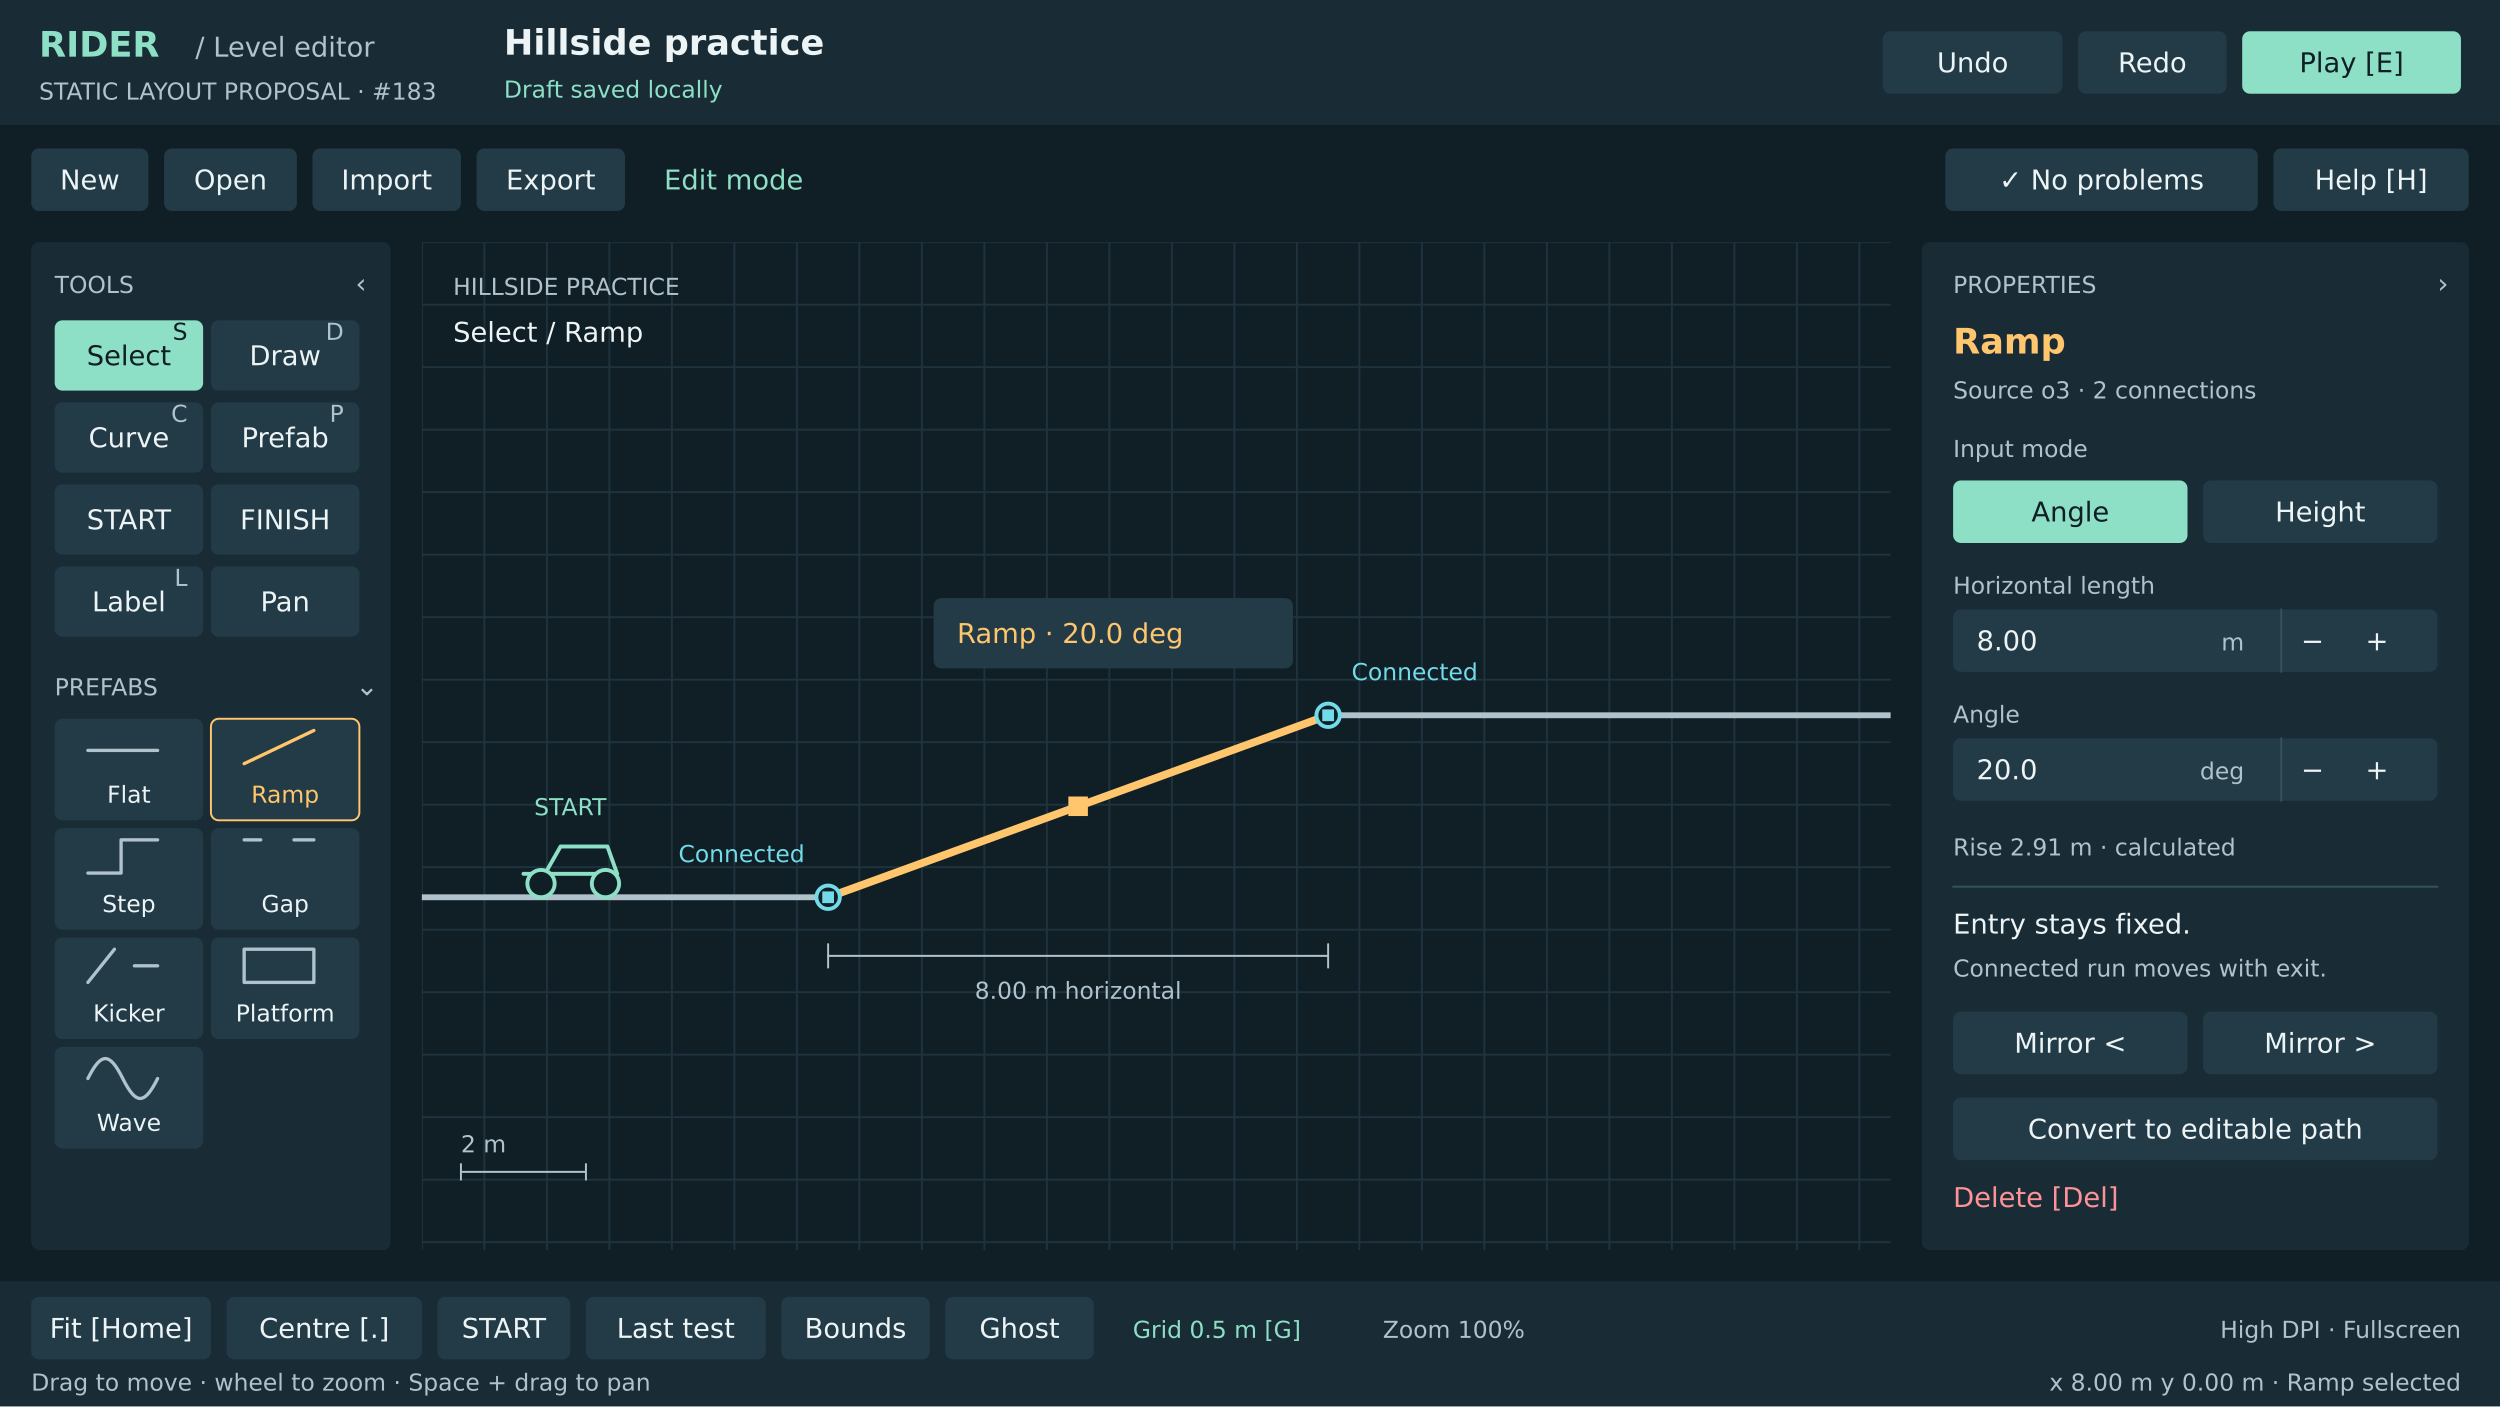
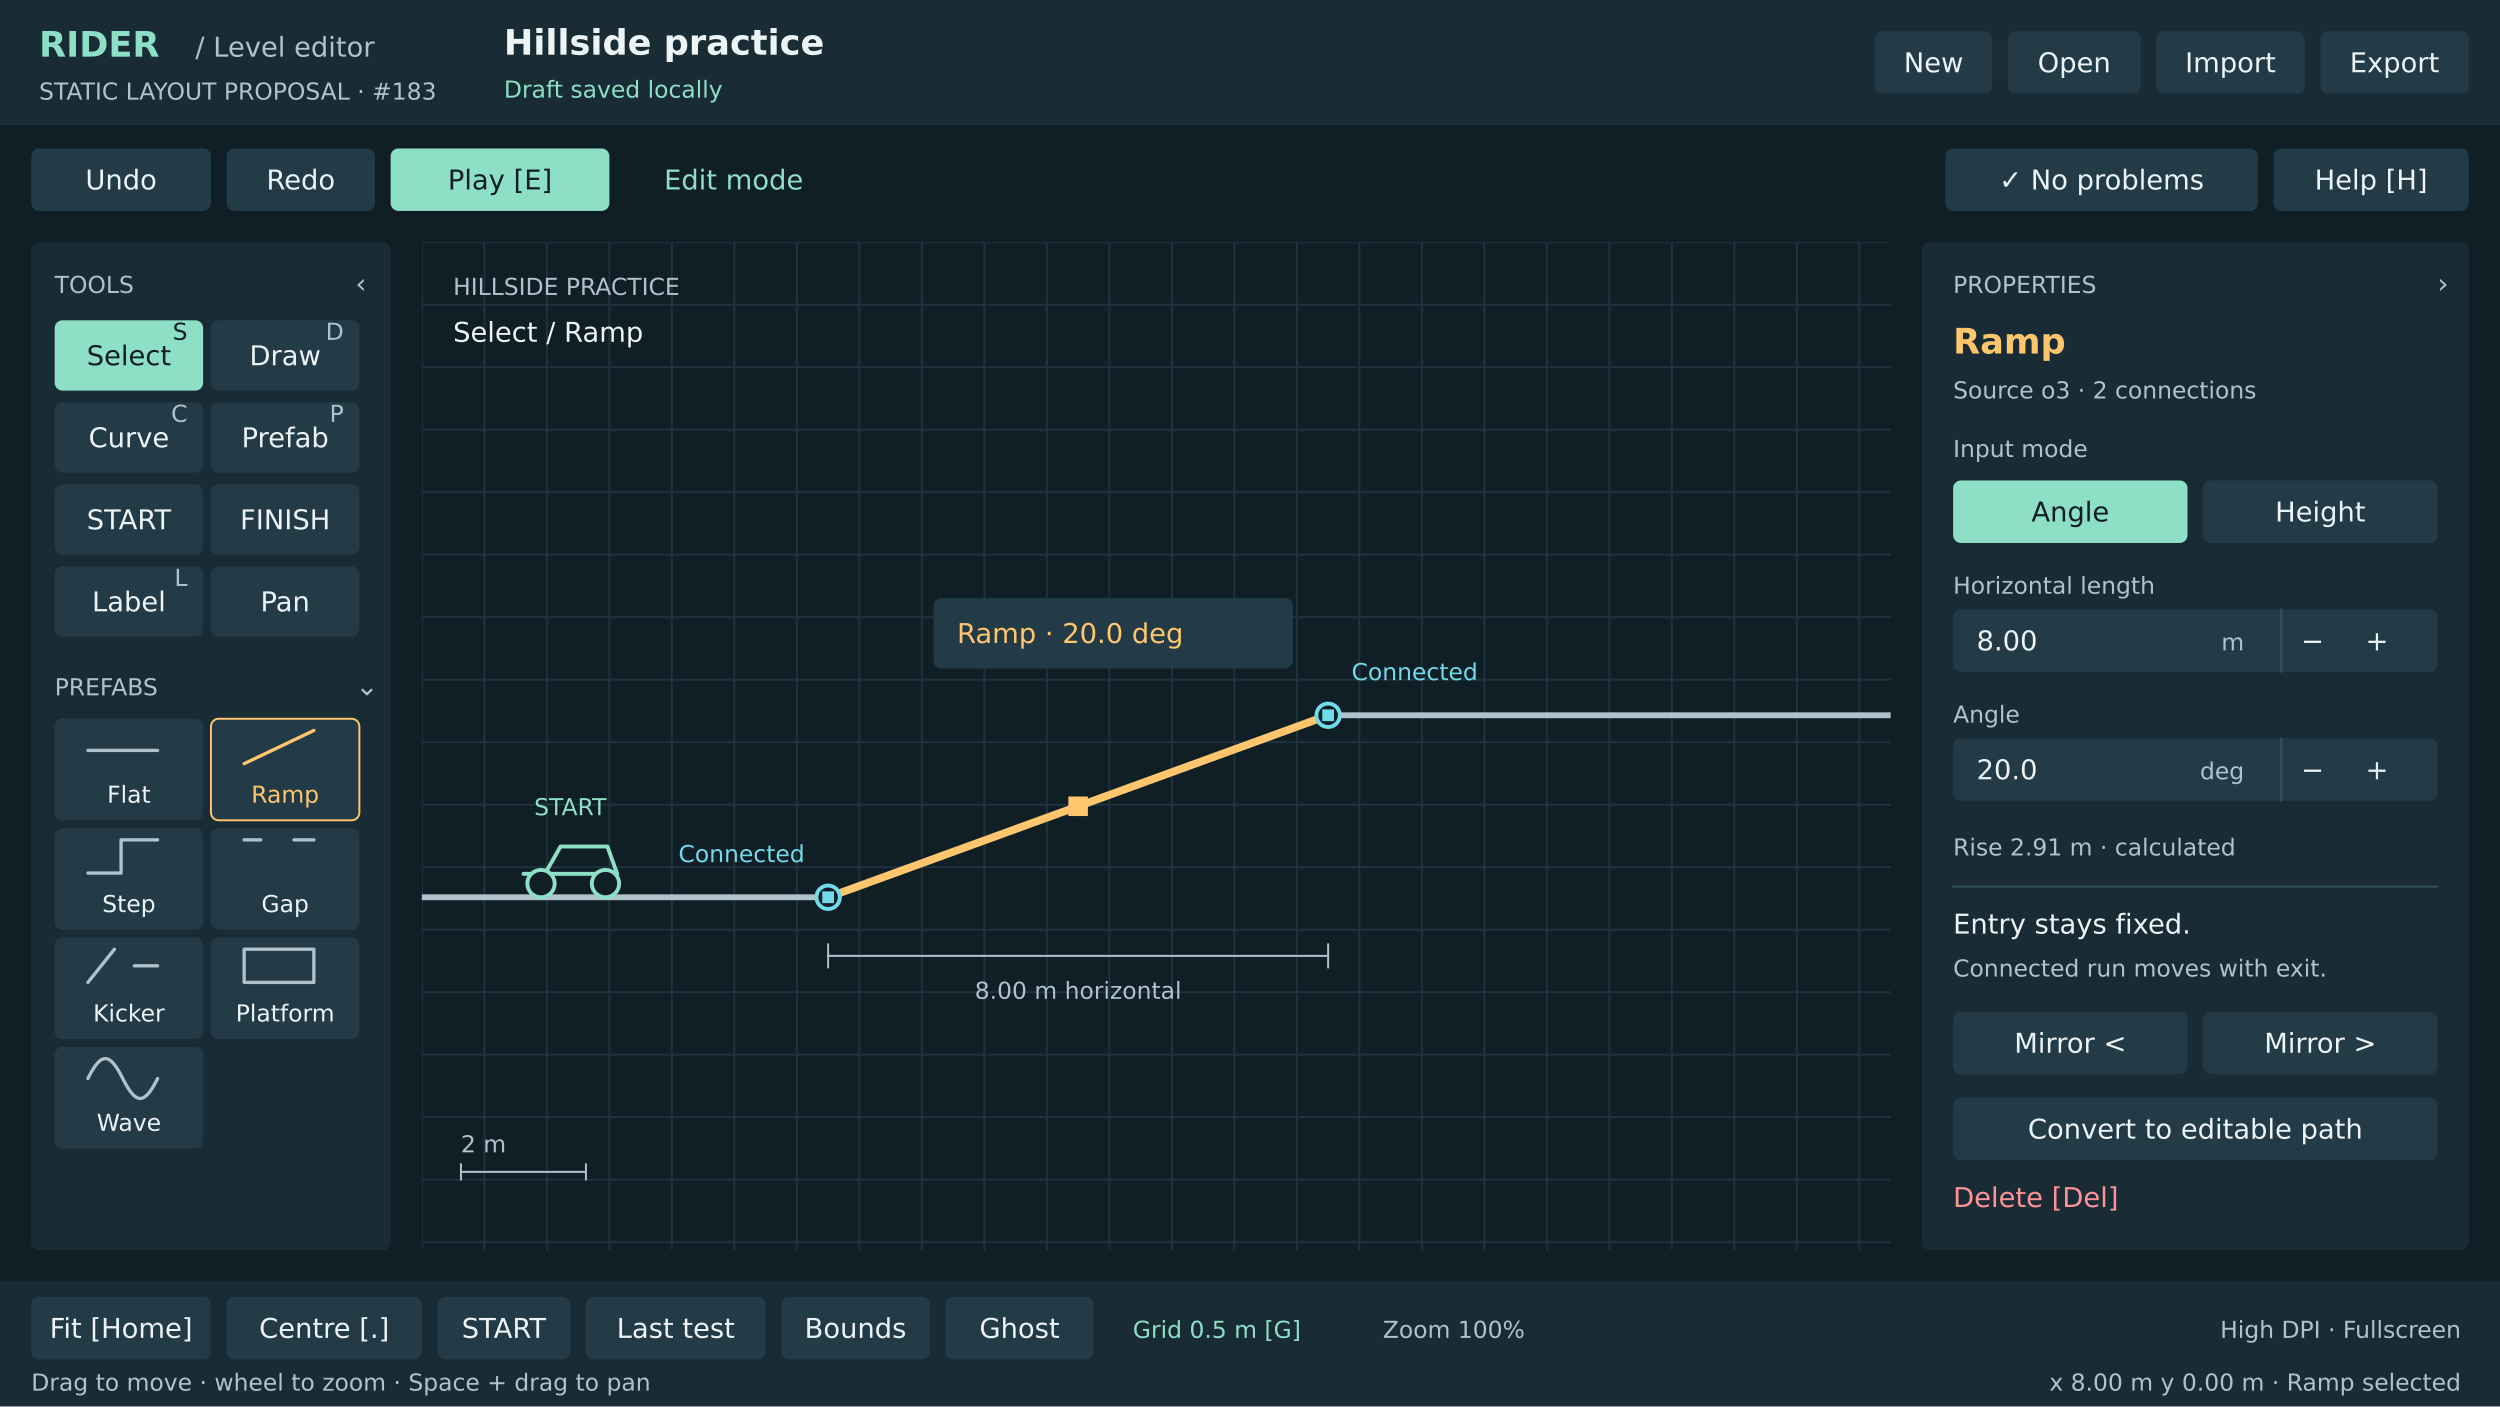
<svg xmlns="http://www.w3.org/2000/svg" width="1280" height="720" viewBox="0 0 1280 720">
  <style>text{font-family:"DejaVu Sans",sans-serif;font-size:14px;fill:#edf4f6} .small{font-size:12px} .title{font-size:18px;font-weight:bold}</style>
  <rect x="0" y="0" width="1280" height="720" rx="0" fill="#101e26" />
  <rect x="0" y="0" width="1280" height="64" rx="0" fill="#192c36" />
  <text x="20" y="29" fill="#8de0c5" style="fill:#8de0c5" class="title" text-anchor="start">RIDER</text>
  <text x="100" y="29" fill="#b0c3cc" style="fill:#b0c3cc" class="" text-anchor="start">/  Level editor</text>
  <text x="20" y="51" fill="#b0c3cc" style="fill:#b0c3cc" class="small" text-anchor="start">STATIC LAYOUT PROPOSAL  ·  #183</text>
  <text x="258" y="28" fill="#edf4f6" style="fill:#edf4f6" class="title" text-anchor="start">Hillside practice</text>
  <text x="258" y="50" fill="#8de0c5" style="fill:#8de0c5" class="small" text-anchor="start">Draft saved locally</text>
-   <rect x="964" y="16" width="92" height="32" rx="4" fill="#223b47" />
-   <text x="1010.0" y="37" fill="#edf4f6" style="fill:#edf4f6" class="" text-anchor="middle">Undo</text>
-   <rect x="1064" y="16" width="76" height="32" rx="4" fill="#223b47" />
-   <text x="1102.0" y="37" fill="#edf4f6" style="fill:#edf4f6" class="" text-anchor="middle">Redo</text>
-   <rect x="1148" y="16" width="112" height="32" rx="4" fill="#8de0c5" />
-   <text x="1204.0" y="37" fill="#101e26" style="fill:#101e26" class="" text-anchor="middle">Play [E]</text>
-   <rect x="16" y="76" width="60" height="32" rx="4" fill="#223b47" />
-   <text x="46.0" y="97" fill="#edf4f6" style="fill:#edf4f6" class="" text-anchor="middle">New</text>
-   <rect x="84" y="76" width="68" height="32" rx="4" fill="#223b47" />
-   <text x="118.0" y="97" fill="#edf4f6" style="fill:#edf4f6" class="" text-anchor="middle">Open</text>
-   <rect x="160" y="76" width="76" height="32" rx="4" fill="#223b47" />
-   <text x="198.0" y="97" fill="#edf4f6" style="fill:#edf4f6" class="" text-anchor="middle">Import</text>
-   <rect x="244" y="76" width="76" height="32" rx="4" fill="#223b47" />
-   <text x="282.0" y="97" fill="#edf4f6" style="fill:#edf4f6" class="" text-anchor="middle">Export</text>
+   <rect x="960" y="16" width="60" height="32" rx="4" fill="#223b47" />
+   <text x="990.0" y="37" fill="#edf4f6" style="fill:#edf4f6" class="" text-anchor="middle">New</text>
+   <rect x="1028" y="16" width="68" height="32" rx="4" fill="#223b47" />
+   <text x="1062.0" y="37" fill="#edf4f6" style="fill:#edf4f6" class="" text-anchor="middle">Open</text>
+   <rect x="1104" y="16" width="76" height="32" rx="4" fill="#223b47" />
+   <text x="1142.0" y="37" fill="#edf4f6" style="fill:#edf4f6" class="" text-anchor="middle">Import</text>
+   <rect x="1188" y="16" width="76" height="32" rx="4" fill="#223b47" />
+   <text x="1226.0" y="37" fill="#edf4f6" style="fill:#edf4f6" class="" text-anchor="middle">Export</text>
+   <rect x="16" y="76" width="92" height="32" rx="4" fill="#223b47" />
+   <text x="62.0" y="97" fill="#edf4f6" style="fill:#edf4f6" class="" text-anchor="middle">Undo</text>
+   <rect x="116" y="76" width="76" height="32" rx="4" fill="#223b47" />
+   <text x="154.0" y="97" fill="#edf4f6" style="fill:#edf4f6" class="" text-anchor="middle">Redo</text>
+   <rect x="200" y="76" width="112" height="32" rx="4" fill="#8de0c5" />
+   <text x="256.0" y="97" fill="#101e26" style="fill:#101e26" class="" text-anchor="middle">Play [E]</text>
  <text x="340" y="97" fill="#8de0c5" style="fill:#8de0c5" class="" text-anchor="start">Edit mode</text>
  <rect x="996" y="76" width="160" height="32" rx="4" fill="#223b47" />
  <text x="1076.0" y="97" fill="#edf4f6" style="fill:#edf4f6" class="" text-anchor="middle">✓  No problems</text>
  <rect x="1164" y="76" width="100" height="32" rx="4" fill="#223b47" />
  <text x="1214.0" y="97" fill="#edf4f6" style="fill:#edf4f6" class="" text-anchor="middle">Help [H]</text>
  <rect x="16" y="124" width="184" height="516" rx="4" fill="#192c36" />
  <text x="28" y="150" fill="#b0c3cc" style="fill:#b0c3cc" class="small" text-anchor="start">TOOLS</text>
  <text x="182" y="150" fill="#b0c3cc" style="fill:#b0c3cc" class="" text-anchor="start">‹</text>
  <rect x="28" y="164" width="76" height="36" rx="4" fill="#8de0c5" />
  <text x="66" y="187" fill="#101e26" style="fill:#101e26" class="" text-anchor="middle">Select</text>
  <text x="96" y="174" fill="#101e26" style="fill:#101e26" class="small" text-anchor="end">S</text>
  <rect x="108" y="164" width="76" height="36" rx="4" fill="#223b47" />
  <text x="146" y="187" fill="#edf4f6" style="fill:#edf4f6" class="" text-anchor="middle">Draw</text>
  <text x="176" y="174" fill="#b0c3cc" style="fill:#b0c3cc" class="small" text-anchor="end">D</text>
  <rect x="28" y="206" width="76" height="36" rx="4" fill="#223b47" />
  <text x="66" y="229" fill="#edf4f6" style="fill:#edf4f6" class="" text-anchor="middle">Curve</text>
  <text x="96" y="216" fill="#b0c3cc" style="fill:#b0c3cc" class="small" text-anchor="end">C</text>
  <rect x="108" y="206" width="76" height="36" rx="4" fill="#223b47" />
  <text x="146" y="229" fill="#edf4f6" style="fill:#edf4f6" class="" text-anchor="middle">Prefab</text>
  <text x="176" y="216" fill="#b0c3cc" style="fill:#b0c3cc" class="small" text-anchor="end">P</text>
  <rect x="28" y="248" width="76" height="36" rx="4" fill="#223b47" />
  <text x="66" y="271" fill="#edf4f6" style="fill:#edf4f6" class="" text-anchor="middle">START</text>
  <rect x="108" y="248" width="76" height="36" rx="4" fill="#223b47" />
  <text x="146" y="271" fill="#edf4f6" style="fill:#edf4f6" class="" text-anchor="middle">FINISH</text>
  <rect x="28" y="290" width="76" height="36" rx="4" fill="#223b47" />
  <text x="66" y="313" fill="#edf4f6" style="fill:#edf4f6" class="" text-anchor="middle">Label</text>
  <text x="96" y="300" fill="#b0c3cc" style="fill:#b0c3cc" class="small" text-anchor="end">L</text>
  <rect x="108" y="290" width="76" height="36" rx="4" fill="#223b47" />
  <text x="146" y="313" fill="#edf4f6" style="fill:#edf4f6" class="" text-anchor="middle">Pan</text>
  <text x="28" y="356" fill="#b0c3cc" style="fill:#b0c3cc" class="small" text-anchor="start">PREFABS</text>
  <text x="182" y="356" fill="#b0c3cc" style="fill:#b0c3cc" class="" text-anchor="start">⌄</text>
  <rect x="28" y="368" width="76" height="52" rx="4" fill="#223b47" />
  <g transform="translate(45 374) scale(.85)">
    <path d="M 0 12 H 42" fill="none" stroke="#b0c3cc" stroke-width="2" stroke-linecap="round" stroke-linejoin="round" />
  </g>
  <text x="66" y="411" fill="#edf4f6" style="fill:#edf4f6" class="small" text-anchor="middle">Flat</text>
  <rect x="108" y="368" width="76" height="52" rx="4" fill="#223b47" stroke="#ffc66d" />
  <g transform="translate(125 374) scale(.85)">
    <path d="M 0 20 L 42 0" fill="none" stroke="#ffc66d" stroke-width="2" stroke-linecap="round" stroke-linejoin="round" />
  </g>
  <text x="146" y="411" fill="#ffc66d" style="fill:#ffc66d" class="small" text-anchor="middle">Ramp</text>
  <rect x="28" y="424" width="76" height="52" rx="4" fill="#223b47" />
  <g transform="translate(45 430) scale(.85)">
    <path d="M 0 20 H 20 V 0 H 42" fill="none" stroke="#b0c3cc" stroke-width="2" stroke-linecap="round" stroke-linejoin="round" />
  </g>
  <text x="66" y="467" fill="#edf4f6" style="fill:#edf4f6" class="small" text-anchor="middle">Step</text>
  <rect x="108" y="424" width="76" height="52" rx="4" fill="#223b47" />
  <g transform="translate(125 430) scale(.85)">
    <path d="M 0 0 H 10 M 30 0 H 42" fill="none" stroke="#b0c3cc" stroke-width="2" stroke-linecap="round" stroke-linejoin="round" />
  </g>
  <text x="146" y="467" fill="#edf4f6" style="fill:#edf4f6" class="small" text-anchor="middle">Gap</text>
  <rect x="28" y="480" width="76" height="52" rx="4" fill="#223b47" />
  <g transform="translate(45 486) scale(.85)">
    <path d="M 0 20 L 16 0 M 28 10 H 42" fill="none" stroke="#b0c3cc" stroke-width="2" stroke-linecap="round" stroke-linejoin="round" />
  </g>
  <text x="66" y="523" fill="#edf4f6" style="fill:#edf4f6" class="small" text-anchor="middle">Kicker</text>
  <rect x="108" y="480" width="76" height="52" rx="4" fill="#223b47" />
  <g transform="translate(125 486) scale(.85)">
    <path d="M 0 20 V 0 H 42 V 20 Z" fill="none" stroke="#b0c3cc" stroke-width="2" stroke-linecap="round" stroke-linejoin="round" />
  </g>
  <text x="146" y="523" fill="#edf4f6" style="fill:#edf4f6" class="small" text-anchor="middle">Platform</text>
  <rect x="28" y="536" width="76" height="52" rx="4" fill="#223b47" />
  <g transform="translate(45 542) scale(.85)">
    <path d="M 0 12 C 8 -4 13 -4 21 12 S 34 28 42 12" fill="none" stroke="#b0c3cc" stroke-width="2" stroke-linecap="round" stroke-linejoin="round" />
  </g>
  <text x="66" y="579" fill="#edf4f6" style="fill:#edf4f6" class="small" text-anchor="middle">Wave</text>
  <defs>
    <clipPath id="canvas">
      <rect x="216" y="124" width="752" height="516" />
    </clipPath>
  </defs>
  <g clip-path="url(#canvas)">
    <path d="M 216 124 V 640" fill="none" stroke="#1e333e" stroke-width="1" stroke-linecap="round" stroke-linejoin="round" />
    <path d="M 248 124 V 640" fill="none" stroke="#1e333e" stroke-width="1" stroke-linecap="round" stroke-linejoin="round" />
    <path d="M 280 124 V 640" fill="none" stroke="#1e333e" stroke-width="1" stroke-linecap="round" stroke-linejoin="round" />
    <path d="M 312 124 V 640" fill="none" stroke="#1e333e" stroke-width="1" stroke-linecap="round" stroke-linejoin="round" />
    <path d="M 344 124 V 640" fill="none" stroke="#1e333e" stroke-width="1" stroke-linecap="round" stroke-linejoin="round" />
    <path d="M 376 124 V 640" fill="none" stroke="#1e333e" stroke-width="1" stroke-linecap="round" stroke-linejoin="round" />
    <path d="M 408 124 V 640" fill="none" stroke="#1e333e" stroke-width="1" stroke-linecap="round" stroke-linejoin="round" />
    <path d="M 440 124 V 640" fill="none" stroke="#1e333e" stroke-width="1" stroke-linecap="round" stroke-linejoin="round" />
    <path d="M 472 124 V 640" fill="none" stroke="#1e333e" stroke-width="1" stroke-linecap="round" stroke-linejoin="round" />
    <path d="M 504 124 V 640" fill="none" stroke="#1e333e" stroke-width="1" stroke-linecap="round" stroke-linejoin="round" />
    <path d="M 536 124 V 640" fill="none" stroke="#1e333e" stroke-width="1" stroke-linecap="round" stroke-linejoin="round" />
    <path d="M 568 124 V 640" fill="none" stroke="#1e333e" stroke-width="1" stroke-linecap="round" stroke-linejoin="round" />
    <path d="M 600 124 V 640" fill="none" stroke="#1e333e" stroke-width="1" stroke-linecap="round" stroke-linejoin="round" />
    <path d="M 632 124 V 640" fill="none" stroke="#1e333e" stroke-width="1" stroke-linecap="round" stroke-linejoin="round" />
    <path d="M 664 124 V 640" fill="none" stroke="#1e333e" stroke-width="1" stroke-linecap="round" stroke-linejoin="round" />
    <path d="M 696 124 V 640" fill="none" stroke="#1e333e" stroke-width="1" stroke-linecap="round" stroke-linejoin="round" />
    <path d="M 728 124 V 640" fill="none" stroke="#1e333e" stroke-width="1" stroke-linecap="round" stroke-linejoin="round" />
    <path d="M 760 124 V 640" fill="none" stroke="#1e333e" stroke-width="1" stroke-linecap="round" stroke-linejoin="round" />
    <path d="M 792 124 V 640" fill="none" stroke="#1e333e" stroke-width="1" stroke-linecap="round" stroke-linejoin="round" />
    <path d="M 824 124 V 640" fill="none" stroke="#1e333e" stroke-width="1" stroke-linecap="round" stroke-linejoin="round" />
    <path d="M 856 124 V 640" fill="none" stroke="#1e333e" stroke-width="1" stroke-linecap="round" stroke-linejoin="round" />
    <path d="M 888 124 V 640" fill="none" stroke="#1e333e" stroke-width="1" stroke-linecap="round" stroke-linejoin="round" />
    <path d="M 920 124 V 640" fill="none" stroke="#1e333e" stroke-width="1" stroke-linecap="round" stroke-linejoin="round" />
    <path d="M 952 124 V 640" fill="none" stroke="#1e333e" stroke-width="1" stroke-linecap="round" stroke-linejoin="round" />
    <path d="M 216 124 H 968" fill="none" stroke="#1e333e" stroke-width="1" stroke-linecap="round" stroke-linejoin="round" />
    <path d="M 216 156 H 968" fill="none" stroke="#1e333e" stroke-width="1" stroke-linecap="round" stroke-linejoin="round" />
    <path d="M 216 188 H 968" fill="none" stroke="#1e333e" stroke-width="1" stroke-linecap="round" stroke-linejoin="round" />
    <path d="M 216 220 H 968" fill="none" stroke="#1e333e" stroke-width="1" stroke-linecap="round" stroke-linejoin="round" />
    <path d="M 216 252 H 968" fill="none" stroke="#1e333e" stroke-width="1" stroke-linecap="round" stroke-linejoin="round" />
    <path d="M 216 284 H 968" fill="none" stroke="#1e333e" stroke-width="1" stroke-linecap="round" stroke-linejoin="round" />
    <path d="M 216 316 H 968" fill="none" stroke="#1e333e" stroke-width="1" stroke-linecap="round" stroke-linejoin="round" />
    <path d="M 216 348 H 968" fill="none" stroke="#1e333e" stroke-width="1" stroke-linecap="round" stroke-linejoin="round" />
    <path d="M 216 380 H 968" fill="none" stroke="#1e333e" stroke-width="1" stroke-linecap="round" stroke-linejoin="round" />
    <path d="M 216 412 H 968" fill="none" stroke="#1e333e" stroke-width="1" stroke-linecap="round" stroke-linejoin="round" />
    <path d="M 216 444 H 968" fill="none" stroke="#1e333e" stroke-width="1" stroke-linecap="round" stroke-linejoin="round" />
    <path d="M 216 476 H 968" fill="none" stroke="#1e333e" stroke-width="1" stroke-linecap="round" stroke-linejoin="round" />
    <path d="M 216 508 H 968" fill="none" stroke="#1e333e" stroke-width="1" stroke-linecap="round" stroke-linejoin="round" />
    <path d="M 216 540 H 968" fill="none" stroke="#1e333e" stroke-width="1" stroke-linecap="round" stroke-linejoin="round" />
    <path d="M 216 572 H 968" fill="none" stroke="#1e333e" stroke-width="1" stroke-linecap="round" stroke-linejoin="round" />
    <path d="M 216 604 H 968" fill="none" stroke="#1e333e" stroke-width="1" stroke-linecap="round" stroke-linejoin="round" />
    <path d="M 216 636 H 968" fill="none" stroke="#1e333e" stroke-width="1" stroke-linecap="round" stroke-linejoin="round" />
    <path d="M 216 459.4 H 424.0" fill="none" stroke="#b0c3cc" stroke-width="3" stroke-linecap="round" stroke-linejoin="round" />
    <path d="M 680.0 366.224 H 1034" fill="none" stroke="#b0c3cc" stroke-width="3" stroke-linecap="round" stroke-linejoin="round" />
    <path d="M 424.0 459.4 L 680.0 366.224" fill="none" stroke="#ffc66d" stroke-width="4" stroke-linecap="round" stroke-linejoin="round" />
    <path d="M 424.0 489.4 H 680.0" fill="none" stroke="#b0c3cc" stroke-width="1" stroke-linecap="round" stroke-linejoin="round" />
    <path d="M 424.0 483.4 V 495.4 M 680.0 483.4 V 495.4" fill="none" stroke="#b0c3cc" stroke-width="1" stroke-linecap="round" stroke-linejoin="round" />
    <text x="552.0" y="511.4" fill="#b0c3cc" style="fill:#b0c3cc" class="small" text-anchor="middle">8.00 m horizontal</text>
    <circle cx="424.0" cy="459.4" r="6" fill="#101e26" stroke="#72dbe9" stroke-width="2" />
    <rect x="421.0" y="456.4" width="6" height="6" rx="0" fill="#72dbe9" />
    <circle cx="680.0" cy="366.224" r="6" fill="#101e26" stroke="#72dbe9" stroke-width="2" />
    <rect x="677.0" y="363.224" width="6" height="6" rx="0" fill="#72dbe9" />
    <rect x="547.0" y="407.812" width="10" height="10" rx="0" fill="#ffc66d" />
    <rect x="478.0" y="306.224" width="184" height="36" rx="4" fill="#223b47" />
    <text x="490.0" y="329.224" fill="#ffc66d" style="fill:#ffc66d" class="" text-anchor="start">Ramp  ·  20.0 deg</text>
    <text x="412.0" y="441.4" fill="#72dbe9" style="fill:#72dbe9" class="small" text-anchor="end">Connected</text>
    <text x="692.0" y="348.224" fill="#72dbe9" style="fill:#72dbe9" class="small" text-anchor="start">Connected</text>
    <path d="M 268 447.4 h 48 l -5 -14 h -24 l -8 14" fill="none" stroke="#8de0c5" stroke-width="2" stroke-linecap="round" stroke-linejoin="round" />
    <circle cx="277" cy="452.4" r="7" fill="#101e26" stroke="#8de0c5" stroke-width="2" />
    <circle cx="310" cy="452.4" r="7" fill="#101e26" stroke="#8de0c5" stroke-width="2" />
    <text x="292" y="417.4" fill="#8de0c5" style="fill:#8de0c5" class="small" text-anchor="middle">START</text>
    <text x="232" y="151" fill="#b0c3cc" style="fill:#b0c3cc" class="small" text-anchor="start">HILLSIDE PRACTICE</text>
    <text x="232" y="175" fill="#edf4f6" style="fill:#edf4f6" class="" text-anchor="start">Select / Ramp</text>
    <path d="M 236 600 h 64 M 236 596 v 8 M 300 596 v 8" fill="none" stroke="#b0c3cc" stroke-width="1" stroke-linecap="round" stroke-linejoin="round" />
    <text x="236" y="590" fill="#b0c3cc" style="fill:#b0c3cc" class="small" text-anchor="start">2 m</text>
  </g>
  <rect x="984" y="124" width="280" height="516" rx="4" fill="#192c36" />
  <text x="1000" y="150" fill="#b0c3cc" style="fill:#b0c3cc" class="small" text-anchor="start">PROPERTIES</text>
  <text x="1248" y="150" fill="#b0c3cc" style="fill:#b0c3cc" class="" text-anchor="start">›</text>
  <text x="1000" y="181" fill="#ffc66d" style="fill:#ffc66d" class="title" text-anchor="start">Ramp</text>
  <text x="1000" y="204" fill="#b0c3cc" style="fill:#b0c3cc" class="small" text-anchor="start">Source o3  ·  2 connections</text>
  <text x="1000" y="234" fill="#b0c3cc" style="fill:#b0c3cc" class="small" text-anchor="start">Input mode</text>
  <rect x="1000" y="246" width="120" height="32" rx="4" fill="#8de0c5" />
  <text x="1060.0" y="267" fill="#101e26" style="fill:#101e26" class="" text-anchor="middle">Angle</text>
  <rect x="1128" y="246" width="120" height="32" rx="4" fill="#223b47" />
  <text x="1188.0" y="267" fill="#edf4f6" style="fill:#edf4f6" class="" text-anchor="middle">Height</text>
  <text x="1000" y="304" fill="#b0c3cc" style="fill:#b0c3cc" class="small" text-anchor="start">Horizontal length</text>
  <rect x="1000" y="312" width="248" height="32" rx="4" fill="#223b47" />
  <text x="1012" y="333" fill="#edf4f6" style="fill:#edf4f6" class="" text-anchor="start">8.00</text>
  <text x="1149" y="333" fill="#b0c3cc" style="fill:#b0c3cc" class="small" text-anchor="end">m</text>
  <path d="M 1168 312 V 344" fill="none" stroke="#35515f" stroke-width="1" stroke-linecap="round" stroke-linejoin="round" />
  <text x="1184" y="333" fill="#edf4f6" style="fill:#edf4f6" class="" text-anchor="middle">−</text>
  <text x="1217" y="333" fill="#edf4f6" style="fill:#edf4f6" class="" text-anchor="middle">+</text>
  <text x="1000" y="370" fill="#b0c3cc" style="fill:#b0c3cc" class="small" text-anchor="start">Angle</text>
  <rect x="1000" y="378" width="248" height="32" rx="4" fill="#223b47" />
  <text x="1012" y="399" fill="#edf4f6" style="fill:#edf4f6" class="" text-anchor="start">20.0</text>
  <text x="1149" y="399" fill="#b0c3cc" style="fill:#b0c3cc" class="small" text-anchor="end">deg</text>
  <path d="M 1168 378 V 410" fill="none" stroke="#35515f" stroke-width="1" stroke-linecap="round" stroke-linejoin="round" />
  <text x="1184" y="399" fill="#edf4f6" style="fill:#edf4f6" class="" text-anchor="middle">−</text>
  <text x="1217" y="399" fill="#edf4f6" style="fill:#edf4f6" class="" text-anchor="middle">+</text>
  <text x="1000" y="438" fill="#b0c3cc" style="fill:#b0c3cc" class="small" text-anchor="start">Rise  2.91 m  ·  calculated</text>
  <path d="M 1000 454 H 1248" fill="none" stroke="#35515f" stroke-width="1" stroke-linecap="round" stroke-linejoin="round" />
  <text x="1000" y="478" fill="#edf4f6" style="fill:#edf4f6" class="" text-anchor="start">Entry stays fixed.</text>
  <text x="1000" y="500" fill="#b0c3cc" style="fill:#b0c3cc" class="small" text-anchor="start">Connected run moves with exit.</text>
  <rect x="1000" y="518" width="120" height="32" rx="4" fill="#223b47" />
  <text x="1060.0" y="539" fill="#edf4f6" style="fill:#edf4f6" class="" text-anchor="middle">Mirror &lt;</text>
  <rect x="1128" y="518" width="120" height="32" rx="4" fill="#223b47" />
  <text x="1188.0" y="539" fill="#edf4f6" style="fill:#edf4f6" class="" text-anchor="middle">Mirror &gt;</text>
  <rect x="1000" y="562" width="248" height="32" rx="4" fill="#223b47" />
  <text x="1124.0" y="583" fill="#edf4f6" style="fill:#edf4f6" class="" text-anchor="middle">Convert to editable path</text>
  <text x="1000" y="618" fill="#ff9298" style="fill:#ff9298" class="" text-anchor="start">Delete [Del]</text>
  <rect x="0" y="656" width="1280" height="64" rx="0" fill="#192c36" />
  <rect x="16" y="664" width="92" height="32" rx="4" fill="#223b47" />
  <text x="62.0" y="685" fill="#edf4f6" style="fill:#edf4f6" class="" text-anchor="middle">Fit [Home]</text>
  <rect x="116" y="664" width="100" height="32" rx="4" fill="#223b47" />
  <text x="166.0" y="685" fill="#edf4f6" style="fill:#edf4f6" class="" text-anchor="middle">Centre [.]</text>
  <rect x="224" y="664" width="68" height="32" rx="4" fill="#223b47" />
  <text x="258.0" y="685" fill="#edf4f6" style="fill:#edf4f6" class="" text-anchor="middle">START</text>
  <rect x="300" y="664" width="92" height="32" rx="4" fill="#223b47" />
  <text x="346.0" y="685" fill="#edf4f6" style="fill:#edf4f6" class="" text-anchor="middle">Last test</text>
  <rect x="400" y="664" width="76" height="32" rx="4" fill="#223b47" />
  <text x="438.0" y="685" fill="#edf4f6" style="fill:#edf4f6" class="" text-anchor="middle">Bounds</text>
  <rect x="484" y="664" width="76" height="32" rx="4" fill="#223b47" />
  <text x="522.0" y="685" fill="#edf4f6" style="fill:#edf4f6" class="" text-anchor="middle">Ghost</text>
  <text x="580" y="685" fill="#8de0c5" style="fill:#8de0c5" class="small" text-anchor="start">Grid 0.5 m [G]</text>
  <text x="708" y="685" fill="#b0c3cc" style="fill:#b0c3cc" class="small" text-anchor="start">Zoom 100%</text>
  <text x="1260" y="685" fill="#b0c3cc" style="fill:#b0c3cc" class="small" text-anchor="end">High DPI   ·   Fullscreen</text>
  <text x="16" y="712" fill="#b0c3cc" style="fill:#b0c3cc" class="small" text-anchor="start">Drag to move · wheel to zoom · Space + drag to pan</text>
  <text x="1260" y="712" fill="#b0c3cc" style="fill:#b0c3cc" class="small" text-anchor="end">x 8.00 m   y 0.00 m  ·  Ramp selected</text>
</svg>
